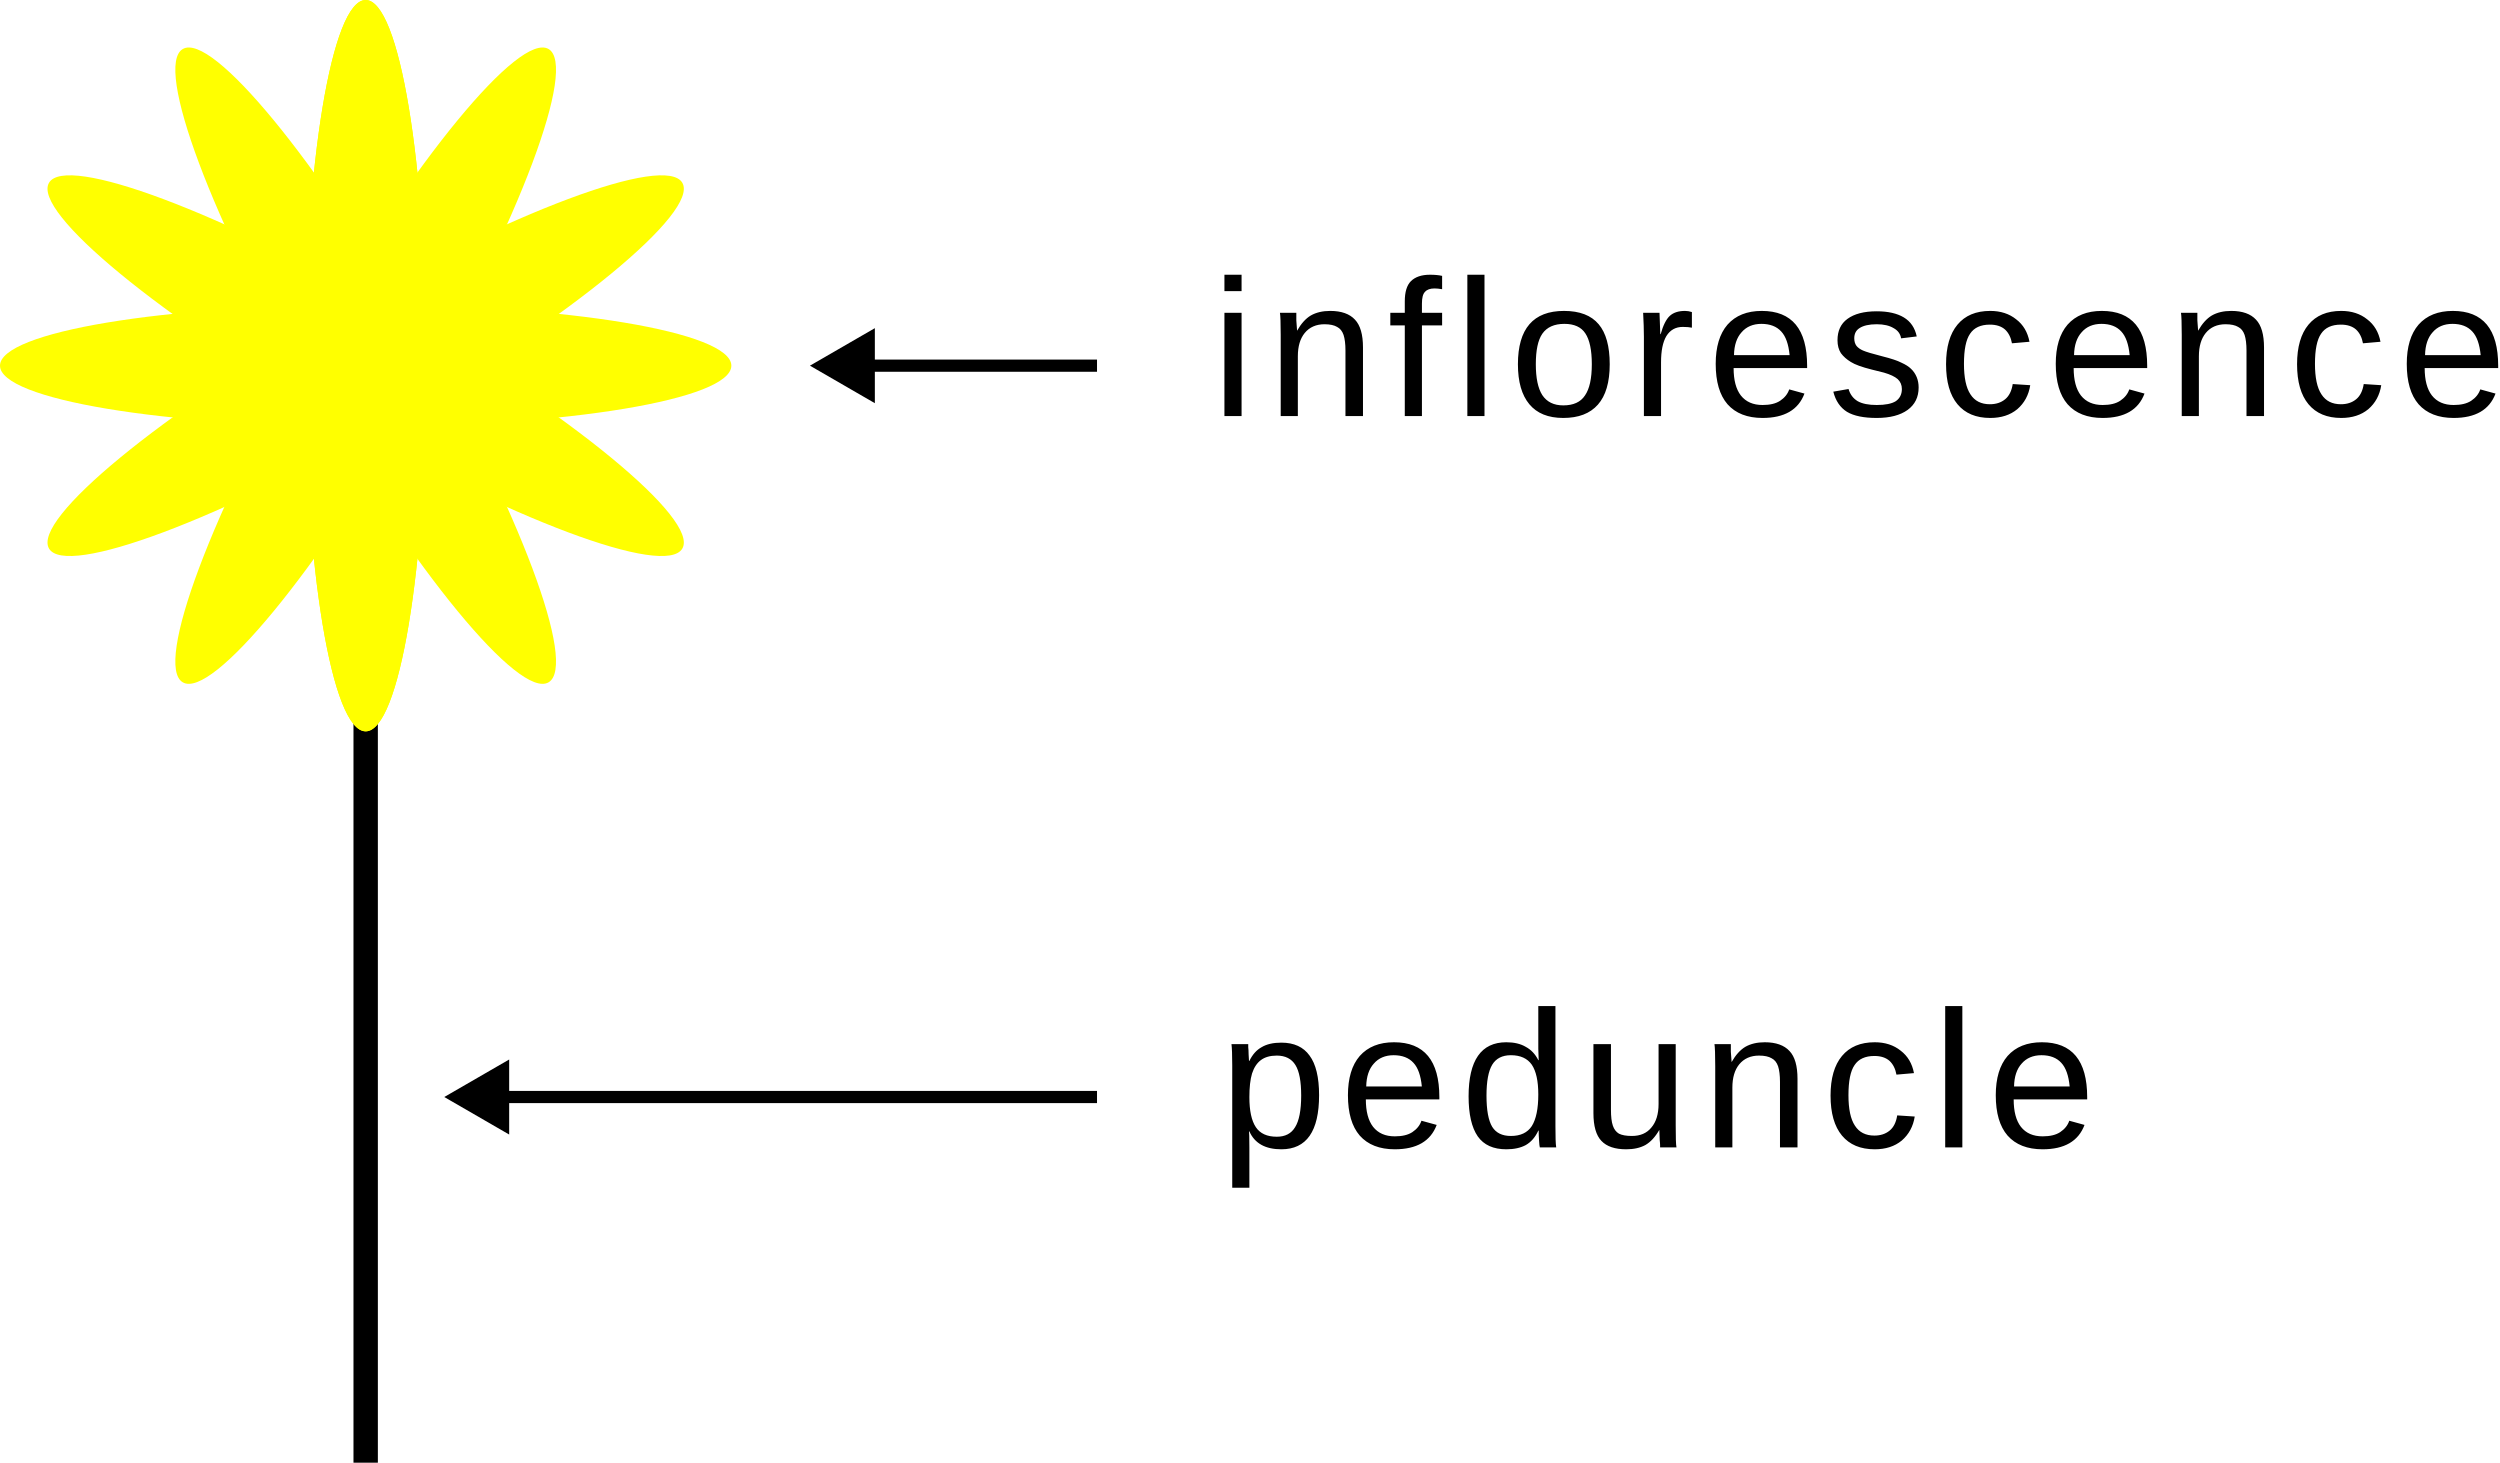
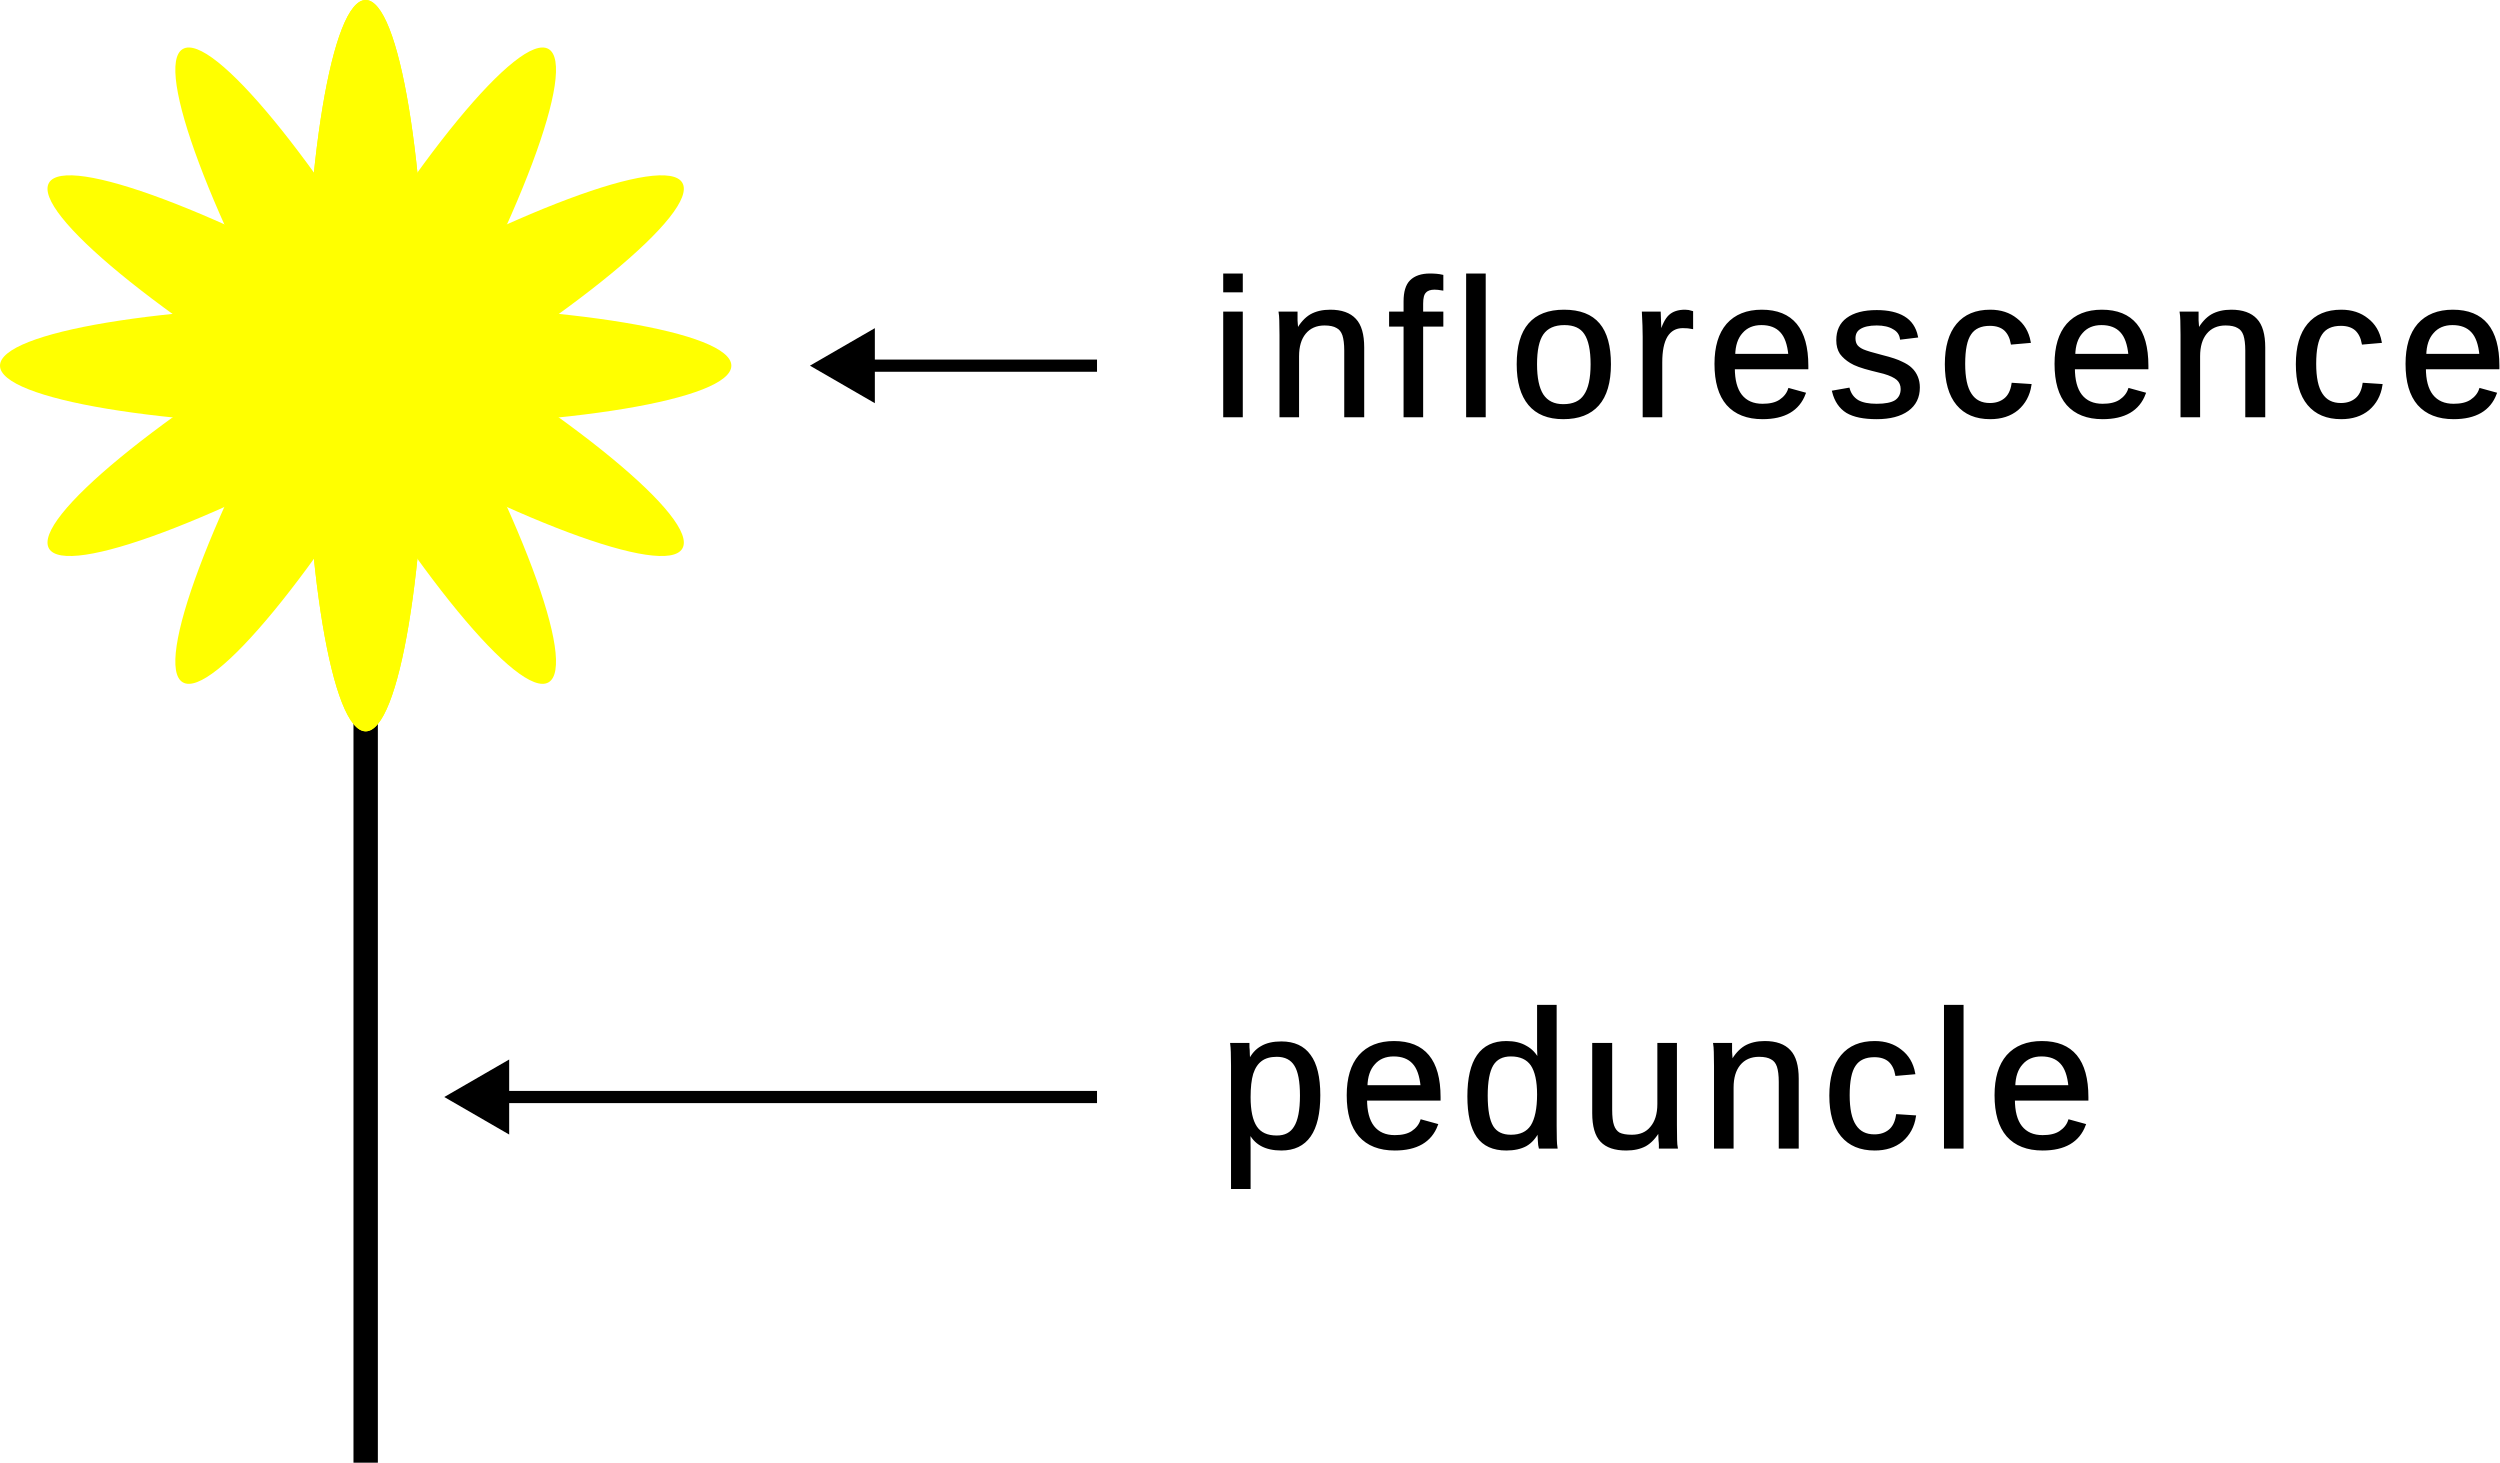
<svg xmlns="http://www.w3.org/2000/svg" xmlns:xlink="http://www.w3.org/1999/xlink" width="102.551" height="60" viewBox="0 0 102.551 60" version="1.1" id="svg1">
  <defs id="defs1">
    <marker style="overflow:visible" id="Triangle" refX="0" refY="0" orient="auto-start-reverse" markerWidth="1" markerHeight="1" viewBox="0 0 1 1" preserveAspectRatio="xMidYMid">
      <path transform="scale(0.5)" style="fill:context-stroke;fill-rule:evenodd;stroke:context-stroke;stroke-width:1pt" d="M 5.77,0 -2.88,5 V -5 Z" id="path135" />
    </marker>
  </defs>
  <g id="layer1">
    <path style="fill:none;fill-opacity:1;stroke:#000000;stroke-width:1;stroke-dasharray:none;stroke-opacity:1" d="M 15,60 V 15" id="path2" />
    <use x="0" y="0" xlink:href="#path1" id="use1" />
    <use x="0" y="0" xlink:href="#path1" transform="rotate(30,15,15)" id="use2" />
    <use x="0" y="0" xlink:href="#path1" transform="rotate(60,15,15)" id="use3" />
    <use x="0" y="0" xlink:href="#path1" transform="rotate(90,15,15)" id="use4" />
    <use x="0" y="0" xlink:href="#path1" transform="rotate(120,15,15)" id="use5" />
    <use x="0" y="0" xlink:href="#path1" transform="rotate(150,15,15)" id="use6" />
    <ellipse style="fill:#ffff00;stroke-width:0" id="path1" cx="15" cy="15" rx="2.5" ry="15" />
-     <path style="fill:none;fill-opacity:1;stroke:#000000;stroke-width:0.5;stroke-dasharray:none;stroke-opacity:1;marker-start:url(#Triangle);stroke-dashoffset:0" d="M 20,45 H 45" id="path3" />
-     <text xml:space="preserve" style="font-size:8px;font-family:Arial;-inkscape-font-specification:Arial;letter-spacing:0.5px;opacity:1;fill:#000000;fill-opacity:1;stroke:none;stroke-width:0.1;stroke-dasharray:none;stroke-opacity:1" x="50" y="47.068" id="text3">
-       <tspan id="tspan3" x="50" y="47.068" style="font-style:normal;font-variant:normal;font-weight:normal;font-stretch:normal;font-size:8px;font-family:Arial;-inkscape-font-specification:'Arial, Normal';font-variant-ligatures:normal;font-variant-caps:normal;font-variant-numeric:normal;font-variant-east-asian:normal;letter-spacing:0.5px;stroke-width:0.1;stroke-dasharray:none;fill:#000000;fill-opacity:1;stroke:none">peduncle</tspan>
-     </text>
-     <path style="fill:none;fill-opacity:1;stroke:#000000;stroke-width:0.5;stroke-dasharray:none;stroke-opacity:1;marker-start:url(#Triangle);stroke-dashoffset:0" d="M 35,15 H 45" id="path4" />
-     <text xml:space="preserve" style="font-size:8px;font-family:Arial;-inkscape-font-specification:Arial;letter-spacing:0.5px;opacity:1;fill:#000000;fill-opacity:1;stroke:none;stroke-width:0.1;stroke-dasharray:none;stroke-opacity:1" x="49.697" y="17.068" id="text4">
-       <tspan id="tspan4" x="49.697" y="17.068" style="font-style:normal;font-variant:normal;font-weight:normal;font-stretch:normal;font-size:8px;font-family:Arial;-inkscape-font-specification:'Arial, Normal';font-variant-ligatures:normal;font-variant-caps:normal;font-variant-numeric:normal;font-variant-east-asian:normal;letter-spacing:0.5px;stroke-width:0.1;stroke-dasharray:none;fill:#000000;fill-opacity:1;stroke:none">inflorescence</tspan>
-     </text>
+     <g id="g1" style="stroke:#000000;stroke-opacity:1;fill:#000000;fill-opacity:1">
+       <path style="fill:#000000;fill-opacity:1;stroke:#000000;stroke-width:0.5;stroke-dasharray:none;stroke-opacity:1;marker-start:url(#Triangle);stroke-dashoffset:0" d="M 20,45 H 45" id="path3" />
+       <text xml:space="preserve" style="font-size:8px;font-family:Arial;-inkscape-font-specification:Arial;letter-spacing:0.5px;opacity:1;fill:#000000;fill-opacity:1;stroke:#000000;stroke-width:0.1;stroke-dasharray:none;stroke-opacity:1" x="50" y="47.068" id="text3">
+         <tspan id="tspan3" x="50" y="47.068" style="font-style:normal;font-variant:normal;font-weight:normal;font-stretch:normal;font-size:8px;font-family:Arial;-inkscape-font-specification:'Arial, Normal';font-variant-ligatures:normal;font-variant-caps:normal;font-variant-numeric:normal;font-variant-east-asian:normal;letter-spacing:0.5px;stroke-width:0.1;stroke-dasharray:none;fill:#000000;fill-opacity:1;stroke:#000000;stroke-opacity:1">peduncle</tspan>
+       </text>
+       <path style="fill:#000000;fill-opacity:1;stroke:#000000;stroke-width:0.5;stroke-dasharray:none;stroke-opacity:1;marker-start:url(#Triangle);stroke-dashoffset:0" d="M 35,15 H 45" id="path4" />
+       <text xml:space="preserve" style="font-size:8px;font-family:Arial;-inkscape-font-specification:Arial;letter-spacing:0.5px;opacity:1;fill:#000000;fill-opacity:1;stroke:#000000;stroke-width:0.1;stroke-dasharray:none;stroke-opacity:1" x="49.697" y="17.068" id="text4">
+         <tspan id="tspan4" x="49.697" y="17.068" style="font-style:normal;font-variant:normal;font-weight:normal;font-stretch:normal;font-size:8px;font-family:Arial;-inkscape-font-specification:'Arial, Normal';font-variant-ligatures:normal;font-variant-caps:normal;font-variant-numeric:normal;font-variant-east-asian:normal;letter-spacing:0.5px;stroke-width:0.1;stroke-dasharray:none;fill:#000000;fill-opacity:1;stroke:#000000;stroke-opacity:1">inflorescence</tspan>
+       </text>
+     </g>
  </g>
</svg>
